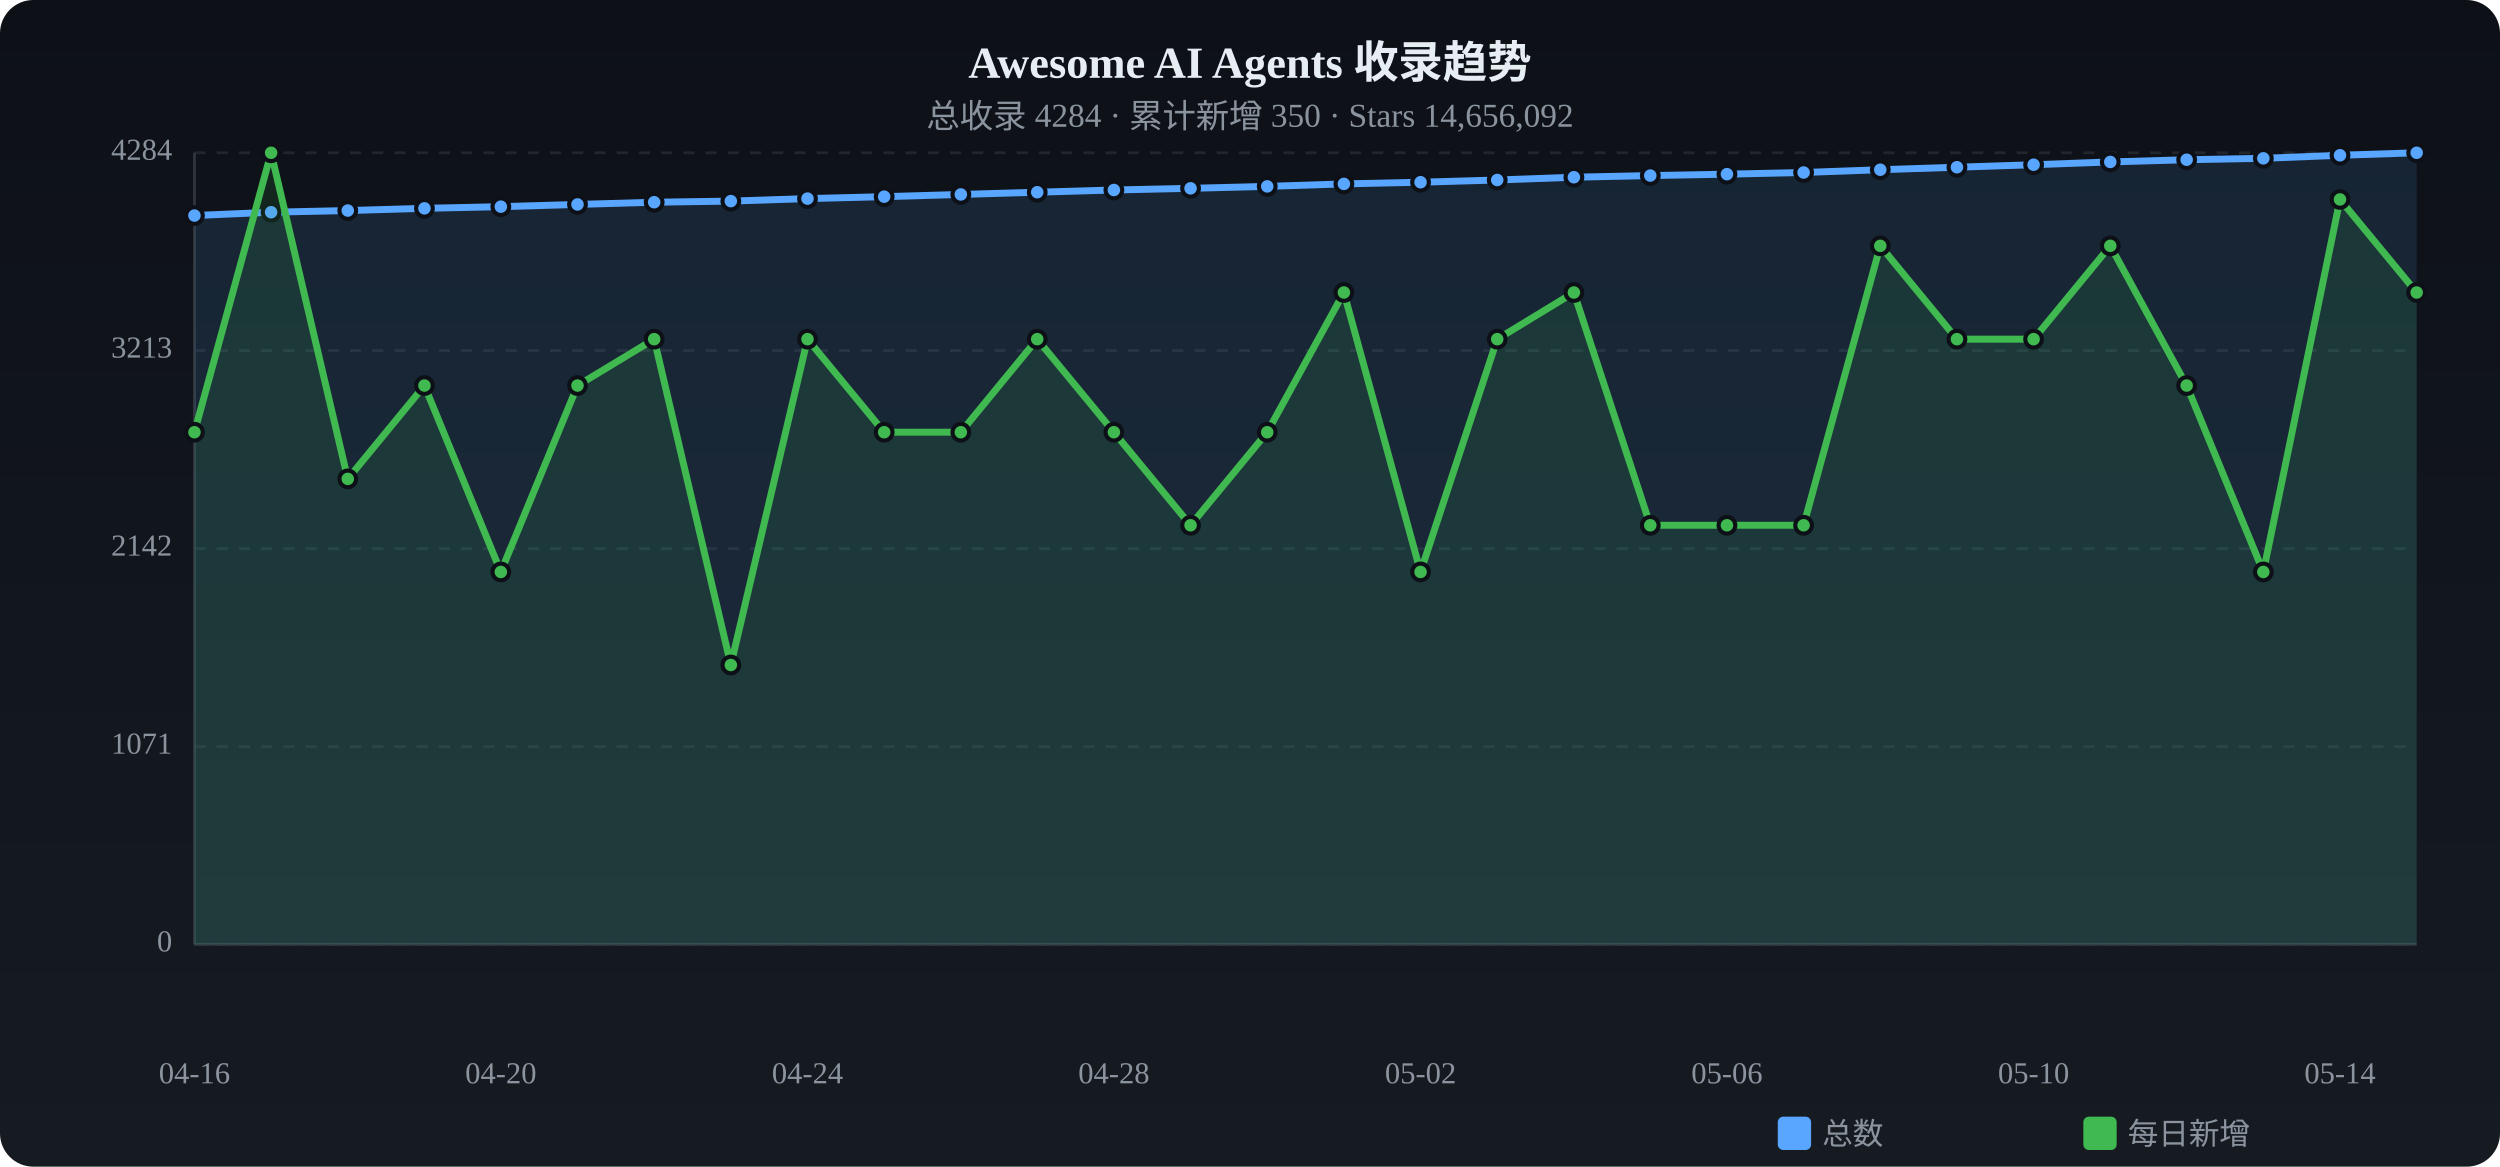
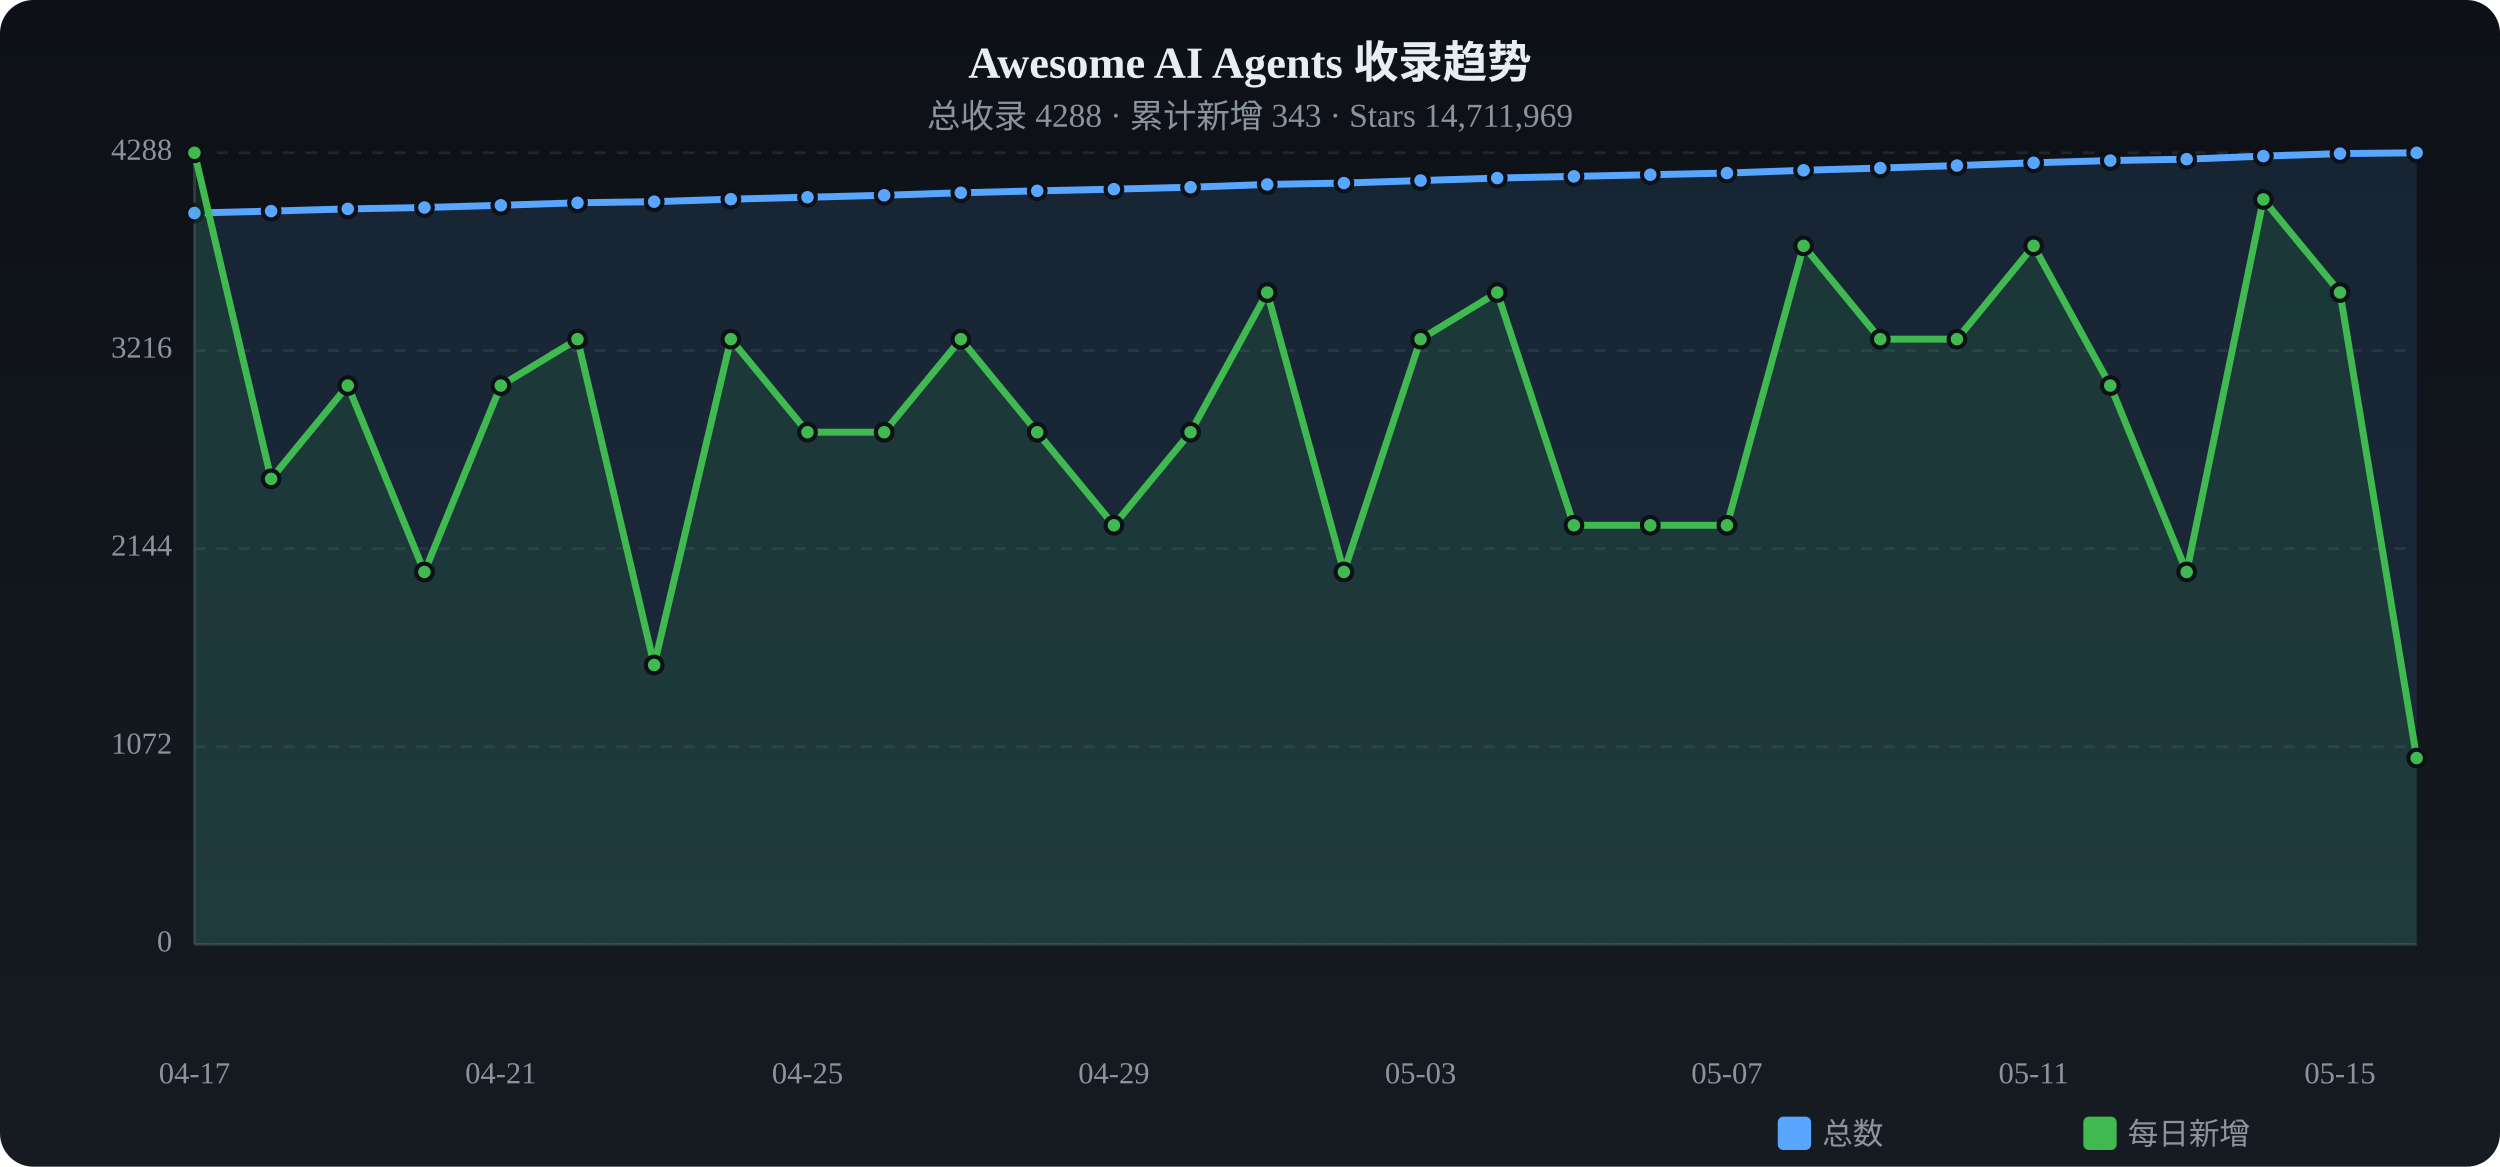
<svg xmlns="http://www.w3.org/2000/svg" viewBox="0 0 900 420" width="900" height="420">
  <defs>
    <linearGradient id="tbg" x1="0%" y1="0%" x2="0%" y2="100%">
      <stop offset="0%" stop-color="#0d1117" />
      <stop offset="100%" stop-color="#161b22" />
    </linearGradient>
  </defs>
  <rect width="900" height="420" rx="12" fill="url(#tbg)" />
  <text x="450.0" y="28" text-anchor="middle" fill="#e6edf3" font-size="16" font-weight="bold">Awesome AI Agents 收录趋势</text>
-   <text x="450.0" y="46" text-anchor="middle" fill="#8b949e" font-size="12">总收录 4284 · 累计新增 350 · Stars 14,656,092</text>
+   <text x="450.0" y="46" text-anchor="middle" fill="#8b949e" font-size="12">总收录 4288 · 累计新增 343 · Stars 14,711,969</text>
  <text x="62" y="340.0" text-anchor="end" fill="#8b949e" font-size="11" dominant-baseline="middle">0</text>
  <line x1="70" y1="340.0" x2="870" y2="340.0" stroke="#21262d" stroke-dasharray="4 4" />
-   <text x="62" y="268.8" text-anchor="end" fill="#8b949e" font-size="11" dominant-baseline="middle">1071</text>
+   <text x="62" y="268.8" text-anchor="end" fill="#8b949e" font-size="11" dominant-baseline="middle">1072</text>
  <line x1="70" y1="268.8" x2="870" y2="268.8" stroke="#21262d" stroke-dasharray="4 4" />
-   <text x="62" y="197.5" text-anchor="end" fill="#8b949e" font-size="11" dominant-baseline="middle">2142</text>
+   <text x="62" y="197.5" text-anchor="end" fill="#8b949e" font-size="11" dominant-baseline="middle">2144</text>
  <line x1="70" y1="197.5" x2="870" y2="197.5" stroke="#21262d" stroke-dasharray="4 4" />
-   <text x="62" y="126.2" text-anchor="end" fill="#8b949e" font-size="11" dominant-baseline="middle">3213</text>
+   <text x="62" y="126.2" text-anchor="end" fill="#8b949e" font-size="11" dominant-baseline="middle">3216</text>
  <line x1="70" y1="126.2" x2="870" y2="126.2" stroke="#21262d" stroke-dasharray="4 4" />
-   <text x="62" y="55.0" text-anchor="end" fill="#8b949e" font-size="11" dominant-baseline="middle">4284</text>
+   <text x="62" y="55.0" text-anchor="end" fill="#8b949e" font-size="11" dominant-baseline="middle">4288</text>
  <line x1="70" y1="55.0" x2="870" y2="55.0" stroke="#21262d" stroke-dasharray="4 4" />
  <line x1="70" y1="55" x2="70" y2="340" stroke="#30363d" />
  <line x1="70" y1="340" x2="870" y2="340" stroke="#30363d" />
-   <path d="M70.0,77.6 L97.6,76.4 L125.2,75.8 L152.8,75.0 L180.3,74.4 L207.9,73.6 L235.5,72.8 L263.1,72.4 L290.7,71.5 L318.3,70.8 L345.9,70.0 L373.4,69.2 L401.0,68.4 L428.6,67.8 L456.2,67.1 L483.8,66.2 L511.4,65.6 L539.0,64.8 L566.6,63.8 L594.1,63.2 L621.7,62.7 L649.3,62.1 L676.9,61.1 L704.5,60.2 L732.1,59.3 L759.7,58.3 L787.2,57.5 L814.8,57.0 L842.4,55.9 L870.0,55.0 L870.0,340 L70.0,340 Z" fill="#58a6ff" opacity="0.12" />
-   <polyline points="70.0,77.6 97.6,76.4 125.2,75.8 152.8,75.0 180.3,74.4 207.9,73.6 235.5,72.8 263.1,72.4 290.7,71.5 318.3,70.8 345.9,70.0 373.4,69.2 401.0,68.4 428.6,67.8 456.2,67.1 483.8,66.2 511.4,65.6 539.0,64.8 566.6,63.8 594.1,63.2 621.7,62.7 649.3,62.1 676.9,61.1 704.5,60.2 732.1,59.3 759.7,58.3 787.2,57.5 814.8,57.0 842.4,55.9 870.0,55.0" fill="none" stroke="#58a6ff" stroke-width="2.5" stroke-linecap="round" stroke-linejoin="round" />
-   <circle cx="70.0" cy="77.6" r="3" fill="#58a6ff" stroke="#0d1117" stroke-width="1.5" />
-   <circle cx="97.6" cy="76.4" r="3" fill="#58a6ff" stroke="#0d1117" stroke-width="1.5" />
-   <circle cx="125.2" cy="75.8" r="3" fill="#58a6ff" stroke="#0d1117" stroke-width="1.5" />
-   <circle cx="152.8" cy="75.0" r="3" fill="#58a6ff" stroke="#0d1117" stroke-width="1.5" />
-   <circle cx="180.3" cy="74.4" r="3" fill="#58a6ff" stroke="#0d1117" stroke-width="1.5" />
-   <circle cx="207.9" cy="73.6" r="3" fill="#58a6ff" stroke="#0d1117" stroke-width="1.5" />
-   <circle cx="235.5" cy="72.8" r="3" fill="#58a6ff" stroke="#0d1117" stroke-width="1.5" />
-   <circle cx="263.1" cy="72.4" r="3" fill="#58a6ff" stroke="#0d1117" stroke-width="1.5" />
-   <circle cx="290.7" cy="71.5" r="3" fill="#58a6ff" stroke="#0d1117" stroke-width="1.5" />
-   <circle cx="318.3" cy="70.8" r="3" fill="#58a6ff" stroke="#0d1117" stroke-width="1.5" />
-   <circle cx="345.9" cy="70.0" r="3" fill="#58a6ff" stroke="#0d1117" stroke-width="1.5" />
-   <circle cx="373.4" cy="69.2" r="3" fill="#58a6ff" stroke="#0d1117" stroke-width="1.5" />
-   <circle cx="401.0" cy="68.4" r="3" fill="#58a6ff" stroke="#0d1117" stroke-width="1.5" />
-   <circle cx="428.6" cy="67.8" r="3" fill="#58a6ff" stroke="#0d1117" stroke-width="1.5" />
-   <circle cx="456.2" cy="67.1" r="3" fill="#58a6ff" stroke="#0d1117" stroke-width="1.5" />
-   <circle cx="483.8" cy="66.2" r="3" fill="#58a6ff" stroke="#0d1117" stroke-width="1.5" />
-   <circle cx="511.4" cy="65.6" r="3" fill="#58a6ff" stroke="#0d1117" stroke-width="1.5" />
-   <circle cx="539.0" cy="64.8" r="3" fill="#58a6ff" stroke="#0d1117" stroke-width="1.5" />
-   <circle cx="566.6" cy="63.8" r="3" fill="#58a6ff" stroke="#0d1117" stroke-width="1.5" />
-   <circle cx="594.1" cy="63.2" r="3" fill="#58a6ff" stroke="#0d1117" stroke-width="1.5" />
-   <circle cx="621.7" cy="62.7" r="3" fill="#58a6ff" stroke="#0d1117" stroke-width="1.5" />
-   <circle cx="649.3" cy="62.1" r="3" fill="#58a6ff" stroke="#0d1117" stroke-width="1.5" />
-   <circle cx="676.9" cy="61.1" r="3" fill="#58a6ff" stroke="#0d1117" stroke-width="1.5" />
-   <circle cx="704.5" cy="60.2" r="3" fill="#58a6ff" stroke="#0d1117" stroke-width="1.5" />
-   <circle cx="732.1" cy="59.3" r="3" fill="#58a6ff" stroke="#0d1117" stroke-width="1.5" />
-   <circle cx="759.7" cy="58.3" r="3" fill="#58a6ff" stroke="#0d1117" stroke-width="1.5" />
-   <circle cx="787.2" cy="57.5" r="3" fill="#58a6ff" stroke="#0d1117" stroke-width="1.5" />
-   <circle cx="814.8" cy="57.0" r="3" fill="#58a6ff" stroke="#0d1117" stroke-width="1.5" />
-   <circle cx="842.4" cy="55.9" r="3" fill="#58a6ff" stroke="#0d1117" stroke-width="1.5" />
+   <path d="M70.0,76.7 L97.6,76.0 L125.2,75.2 L152.8,74.7 L180.3,73.9 L207.9,73.0 L235.5,72.6 L263.1,71.7 L290.7,71.0 L318.3,70.3 L345.9,69.4 L373.4,68.7 L401.0,68.1 L428.6,67.4 L456.2,66.4 L483.8,65.9 L511.4,65.0 L539.0,64.1 L566.6,63.5 L594.1,62.9 L621.7,62.3 L649.3,61.3 L676.9,60.5 L704.5,59.6 L732.1,58.6 L759.7,57.8 L787.2,57.3 L814.8,56.2 L842.4,55.3 L870.0,55.0 L870.0,340 L70.0,340 Z" fill="#58a6ff" opacity="0.12" />
+   <polyline points="70.0,76.7 97.6,76.0 125.2,75.2 152.8,74.7 180.3,73.9 207.9,73.0 235.5,72.6 263.1,71.7 290.7,71.0 318.3,70.3 345.9,69.4 373.4,68.7 401.0,68.1 428.6,67.4 456.2,66.4 483.8,65.9 511.4,65.0 539.0,64.1 566.6,63.5 594.1,62.9 621.7,62.3 649.3,61.3 676.9,60.5 704.5,59.6 732.1,58.6 759.7,57.8 787.2,57.3 814.8,56.2 842.4,55.3 870.0,55.0" fill="none" stroke="#58a6ff" stroke-width="2.5" stroke-linecap="round" stroke-linejoin="round" />
+   <circle cx="70.0" cy="76.7" r="3" fill="#58a6ff" stroke="#0d1117" stroke-width="1.5" />
+   <circle cx="97.6" cy="76.0" r="3" fill="#58a6ff" stroke="#0d1117" stroke-width="1.5" />
+   <circle cx="125.2" cy="75.2" r="3" fill="#58a6ff" stroke="#0d1117" stroke-width="1.5" />
+   <circle cx="152.8" cy="74.7" r="3" fill="#58a6ff" stroke="#0d1117" stroke-width="1.5" />
+   <circle cx="180.3" cy="73.9" r="3" fill="#58a6ff" stroke="#0d1117" stroke-width="1.5" />
+   <circle cx="207.9" cy="73.0" r="3" fill="#58a6ff" stroke="#0d1117" stroke-width="1.5" />
+   <circle cx="235.5" cy="72.6" r="3" fill="#58a6ff" stroke="#0d1117" stroke-width="1.5" />
+   <circle cx="263.1" cy="71.7" r="3" fill="#58a6ff" stroke="#0d1117" stroke-width="1.5" />
+   <circle cx="290.7" cy="71.0" r="3" fill="#58a6ff" stroke="#0d1117" stroke-width="1.5" />
+   <circle cx="318.3" cy="70.3" r="3" fill="#58a6ff" stroke="#0d1117" stroke-width="1.5" />
+   <circle cx="345.9" cy="69.4" r="3" fill="#58a6ff" stroke="#0d1117" stroke-width="1.5" />
+   <circle cx="373.4" cy="68.7" r="3" fill="#58a6ff" stroke="#0d1117" stroke-width="1.5" />
+   <circle cx="401.0" cy="68.1" r="3" fill="#58a6ff" stroke="#0d1117" stroke-width="1.5" />
+   <circle cx="428.6" cy="67.4" r="3" fill="#58a6ff" stroke="#0d1117" stroke-width="1.5" />
+   <circle cx="456.2" cy="66.4" r="3" fill="#58a6ff" stroke="#0d1117" stroke-width="1.5" />
+   <circle cx="483.8" cy="65.9" r="3" fill="#58a6ff" stroke="#0d1117" stroke-width="1.5" />
+   <circle cx="511.4" cy="65.0" r="3" fill="#58a6ff" stroke="#0d1117" stroke-width="1.5" />
+   <circle cx="539.0" cy="64.1" r="3" fill="#58a6ff" stroke="#0d1117" stroke-width="1.5" />
+   <circle cx="566.6" cy="63.5" r="3" fill="#58a6ff" stroke="#0d1117" stroke-width="1.5" />
+   <circle cx="594.1" cy="62.9" r="3" fill="#58a6ff" stroke="#0d1117" stroke-width="1.5" />
+   <circle cx="621.7" cy="62.3" r="3" fill="#58a6ff" stroke="#0d1117" stroke-width="1.5" />
+   <circle cx="649.3" cy="61.3" r="3" fill="#58a6ff" stroke="#0d1117" stroke-width="1.5" />
+   <circle cx="676.9" cy="60.5" r="3" fill="#58a6ff" stroke="#0d1117" stroke-width="1.5" />
+   <circle cx="704.5" cy="59.6" r="3" fill="#58a6ff" stroke="#0d1117" stroke-width="1.5" />
+   <circle cx="732.1" cy="58.6" r="3" fill="#58a6ff" stroke="#0d1117" stroke-width="1.5" />
+   <circle cx="759.7" cy="57.8" r="3" fill="#58a6ff" stroke="#0d1117" stroke-width="1.5" />
+   <circle cx="787.2" cy="57.3" r="3" fill="#58a6ff" stroke="#0d1117" stroke-width="1.5" />
+   <circle cx="814.8" cy="56.2" r="3" fill="#58a6ff" stroke="#0d1117" stroke-width="1.5" />
+   <circle cx="842.4" cy="55.3" r="3" fill="#58a6ff" stroke="#0d1117" stroke-width="1.5" />
  <circle cx="870.0" cy="55.0" r="3" fill="#58a6ff" stroke="#0d1117" stroke-width="1.5" />
-   <path d="M70.0,155.6 L97.6,55.0 L125.2,172.4 L152.8,138.8 L180.3,205.9 L207.9,138.8 L235.5,122.1 L263.1,239.4 L290.7,122.1 L318.3,155.6 L345.9,155.6 L373.4,122.1 L401.0,155.6 L428.6,189.1 L456.2,155.6 L483.8,105.3 L511.4,205.9 L539.0,122.1 L566.6,105.3 L594.1,189.1 L621.7,189.1 L649.3,189.1 L676.9,88.5 L704.5,122.1 L732.1,122.1 L759.7,88.5 L787.2,138.8 L814.8,205.9 L842.4,71.8 L870.0,105.3 L870.0,340 L70.0,340 Z" fill="#3fb950" opacity="0.12" />
-   <polyline points="70.0,155.6 97.6,55.0 125.2,172.4 152.8,138.8 180.3,205.9 207.9,138.8 235.5,122.1 263.1,239.4 290.7,122.1 318.3,155.6 345.9,155.6 373.4,122.1 401.0,155.6 428.6,189.1 456.2,155.6 483.8,105.3 511.4,205.9 539.0,122.1 566.6,105.3 594.1,189.1 621.7,189.1 649.3,189.1 676.9,88.5 704.5,122.1 732.1,122.1 759.7,88.5 787.2,138.8 814.8,205.9 842.4,71.8 870.0,105.3" fill="none" stroke="#3fb950" stroke-width="2.5" stroke-linecap="round" stroke-linejoin="round" />
-   <circle cx="70.0" cy="155.6" r="3" fill="#3fb950" stroke="#0d1117" stroke-width="1.5" />
-   <circle cx="97.6" cy="55.0" r="3" fill="#3fb950" stroke="#0d1117" stroke-width="1.5" />
-   <circle cx="125.2" cy="172.4" r="3" fill="#3fb950" stroke="#0d1117" stroke-width="1.5" />
-   <circle cx="152.8" cy="138.8" r="3" fill="#3fb950" stroke="#0d1117" stroke-width="1.5" />
-   <circle cx="180.3" cy="205.9" r="3" fill="#3fb950" stroke="#0d1117" stroke-width="1.5" />
-   <circle cx="207.9" cy="138.8" r="3" fill="#3fb950" stroke="#0d1117" stroke-width="1.5" />
-   <circle cx="235.5" cy="122.1" r="3" fill="#3fb950" stroke="#0d1117" stroke-width="1.5" />
-   <circle cx="263.1" cy="239.4" r="3" fill="#3fb950" stroke="#0d1117" stroke-width="1.5" />
-   <circle cx="290.7" cy="122.1" r="3" fill="#3fb950" stroke="#0d1117" stroke-width="1.5" />
+   <path d="M70.0,55.0 L97.6,172.4 L125.2,138.8 L152.8,205.9 L180.3,138.8 L207.9,122.1 L235.5,239.4 L263.1,122.1 L290.7,155.6 L318.3,155.6 L345.9,122.1 L373.4,155.6 L401.0,189.1 L428.6,155.6 L456.2,105.3 L483.8,205.9 L511.4,122.1 L539.0,105.3 L566.6,189.1 L594.1,189.1 L621.7,189.1 L649.3,88.5 L676.9,122.1 L704.5,122.1 L732.1,88.5 L759.7,138.8 L787.2,205.9 L814.8,71.8 L842.4,105.3 L870.0,272.9 L870.0,340 L70.0,340 Z" fill="#3fb950" opacity="0.12" />
+   <polyline points="70.0,55.0 97.6,172.4 125.2,138.8 152.8,205.9 180.3,138.8 207.9,122.1 235.5,239.4 263.1,122.1 290.7,155.6 318.3,155.6 345.9,122.1 373.4,155.6 401.0,189.1 428.6,155.6 456.2,105.3 483.8,205.9 511.4,122.1 539.0,105.3 566.6,189.1 594.1,189.1 621.7,189.1 649.3,88.5 676.9,122.1 704.5,122.1 732.1,88.5 759.7,138.8 787.2,205.9 814.8,71.8 842.4,105.3 870.0,272.9" fill="none" stroke="#3fb950" stroke-width="2.5" stroke-linecap="round" stroke-linejoin="round" />
+   <circle cx="70.0" cy="55.0" r="3" fill="#3fb950" stroke="#0d1117" stroke-width="1.5" />
+   <circle cx="97.6" cy="172.4" r="3" fill="#3fb950" stroke="#0d1117" stroke-width="1.5" />
+   <circle cx="125.2" cy="138.8" r="3" fill="#3fb950" stroke="#0d1117" stroke-width="1.5" />
+   <circle cx="152.8" cy="205.9" r="3" fill="#3fb950" stroke="#0d1117" stroke-width="1.5" />
+   <circle cx="180.3" cy="138.8" r="3" fill="#3fb950" stroke="#0d1117" stroke-width="1.5" />
+   <circle cx="207.9" cy="122.1" r="3" fill="#3fb950" stroke="#0d1117" stroke-width="1.5" />
+   <circle cx="235.5" cy="239.4" r="3" fill="#3fb950" stroke="#0d1117" stroke-width="1.5" />
+   <circle cx="263.1" cy="122.1" r="3" fill="#3fb950" stroke="#0d1117" stroke-width="1.5" />
+   <circle cx="290.7" cy="155.6" r="3" fill="#3fb950" stroke="#0d1117" stroke-width="1.5" />
  <circle cx="318.3" cy="155.6" r="3" fill="#3fb950" stroke="#0d1117" stroke-width="1.5" />
-   <circle cx="345.9" cy="155.6" r="3" fill="#3fb950" stroke="#0d1117" stroke-width="1.5" />
-   <circle cx="373.4" cy="122.1" r="3" fill="#3fb950" stroke="#0d1117" stroke-width="1.5" />
-   <circle cx="401.0" cy="155.6" r="3" fill="#3fb950" stroke="#0d1117" stroke-width="1.5" />
-   <circle cx="428.6" cy="189.1" r="3" fill="#3fb950" stroke="#0d1117" stroke-width="1.5" />
-   <circle cx="456.2" cy="155.6" r="3" fill="#3fb950" stroke="#0d1117" stroke-width="1.5" />
-   <circle cx="483.8" cy="105.3" r="3" fill="#3fb950" stroke="#0d1117" stroke-width="1.5" />
-   <circle cx="511.4" cy="205.9" r="3" fill="#3fb950" stroke="#0d1117" stroke-width="1.5" />
-   <circle cx="539.0" cy="122.1" r="3" fill="#3fb950" stroke="#0d1117" stroke-width="1.5" />
-   <circle cx="566.6" cy="105.3" r="3" fill="#3fb950" stroke="#0d1117" stroke-width="1.5" />
+   <circle cx="345.9" cy="122.1" r="3" fill="#3fb950" stroke="#0d1117" stroke-width="1.5" />
+   <circle cx="373.4" cy="155.6" r="3" fill="#3fb950" stroke="#0d1117" stroke-width="1.5" />
+   <circle cx="401.0" cy="189.1" r="3" fill="#3fb950" stroke="#0d1117" stroke-width="1.5" />
+   <circle cx="428.6" cy="155.6" r="3" fill="#3fb950" stroke="#0d1117" stroke-width="1.5" />
+   <circle cx="456.2" cy="105.3" r="3" fill="#3fb950" stroke="#0d1117" stroke-width="1.5" />
+   <circle cx="483.8" cy="205.9" r="3" fill="#3fb950" stroke="#0d1117" stroke-width="1.5" />
+   <circle cx="511.4" cy="122.1" r="3" fill="#3fb950" stroke="#0d1117" stroke-width="1.5" />
+   <circle cx="539.0" cy="105.3" r="3" fill="#3fb950" stroke="#0d1117" stroke-width="1.5" />
+   <circle cx="566.6" cy="189.1" r="3" fill="#3fb950" stroke="#0d1117" stroke-width="1.5" />
  <circle cx="594.1" cy="189.1" r="3" fill="#3fb950" stroke="#0d1117" stroke-width="1.5" />
  <circle cx="621.7" cy="189.1" r="3" fill="#3fb950" stroke="#0d1117" stroke-width="1.5" />
-   <circle cx="649.3" cy="189.1" r="3" fill="#3fb950" stroke="#0d1117" stroke-width="1.5" />
-   <circle cx="676.9" cy="88.5" r="3" fill="#3fb950" stroke="#0d1117" stroke-width="1.5" />
+   <circle cx="649.3" cy="88.5" r="3" fill="#3fb950" stroke="#0d1117" stroke-width="1.5" />
+   <circle cx="676.9" cy="122.1" r="3" fill="#3fb950" stroke="#0d1117" stroke-width="1.5" />
  <circle cx="704.5" cy="122.1" r="3" fill="#3fb950" stroke="#0d1117" stroke-width="1.5" />
-   <circle cx="732.1" cy="122.1" r="3" fill="#3fb950" stroke="#0d1117" stroke-width="1.5" />
-   <circle cx="759.7" cy="88.5" r="3" fill="#3fb950" stroke="#0d1117" stroke-width="1.5" />
-   <circle cx="787.2" cy="138.8" r="3" fill="#3fb950" stroke="#0d1117" stroke-width="1.5" />
-   <circle cx="814.8" cy="205.9" r="3" fill="#3fb950" stroke="#0d1117" stroke-width="1.5" />
-   <circle cx="842.4" cy="71.8" r="3" fill="#3fb950" stroke="#0d1117" stroke-width="1.5" />
-   <circle cx="870.0" cy="105.3" r="3" fill="#3fb950" stroke="#0d1117" stroke-width="1.5" />
-   <text x="70.0" y="390" text-anchor="middle" fill="#8b949e" font-size="11">04-16</text>
-   <text x="180.3" y="390" text-anchor="middle" fill="#8b949e" font-size="11">04-20</text>
-   <text x="290.7" y="390" text-anchor="middle" fill="#8b949e" font-size="11">04-24</text>
-   <text x="401.0" y="390" text-anchor="middle" fill="#8b949e" font-size="11">04-28</text>
-   <text x="511.4" y="390" text-anchor="middle" fill="#8b949e" font-size="11">05-02</text>
-   <text x="621.7" y="390" text-anchor="middle" fill="#8b949e" font-size="11">05-06</text>
-   <text x="732.1" y="390" text-anchor="middle" fill="#8b949e" font-size="11">05-10</text>
-   <text x="842.4" y="390" text-anchor="middle" fill="#8b949e" font-size="11">05-14</text>
+   <circle cx="732.1" cy="88.5" r="3" fill="#3fb950" stroke="#0d1117" stroke-width="1.5" />
+   <circle cx="759.7" cy="138.8" r="3" fill="#3fb950" stroke="#0d1117" stroke-width="1.5" />
+   <circle cx="787.2" cy="205.9" r="3" fill="#3fb950" stroke="#0d1117" stroke-width="1.5" />
+   <circle cx="814.8" cy="71.8" r="3" fill="#3fb950" stroke="#0d1117" stroke-width="1.5" />
+   <circle cx="842.4" cy="105.3" r="3" fill="#3fb950" stroke="#0d1117" stroke-width="1.5" />
+   <circle cx="870.0" cy="272.9" r="3" fill="#3fb950" stroke="#0d1117" stroke-width="1.5" />
+   <text x="70.0" y="390" text-anchor="middle" fill="#8b949e" font-size="11">04-17</text>
+   <text x="180.3" y="390" text-anchor="middle" fill="#8b949e" font-size="11">04-21</text>
+   <text x="290.7" y="390" text-anchor="middle" fill="#8b949e" font-size="11">04-25</text>
+   <text x="401.0" y="390" text-anchor="middle" fill="#8b949e" font-size="11">04-29</text>
+   <text x="511.4" y="390" text-anchor="middle" fill="#8b949e" font-size="11">05-03</text>
+   <text x="621.7" y="390" text-anchor="middle" fill="#8b949e" font-size="11">05-07</text>
+   <text x="732.1" y="390" text-anchor="middle" fill="#8b949e" font-size="11">05-11</text>
+   <text x="842.4" y="390" text-anchor="middle" fill="#8b949e" font-size="11">05-15</text>
  <rect x="640" y="402" width="12" height="12" rx="2" fill="#58a6ff" />
  <text x="656" y="412" fill="#8b949e" font-size="11">总数</text>
  <rect x="750" y="402" width="12" height="12" rx="2" fill="#3fb950" />
  <text x="766" y="412" fill="#8b949e" font-size="11">每日新增</text>
</svg>
